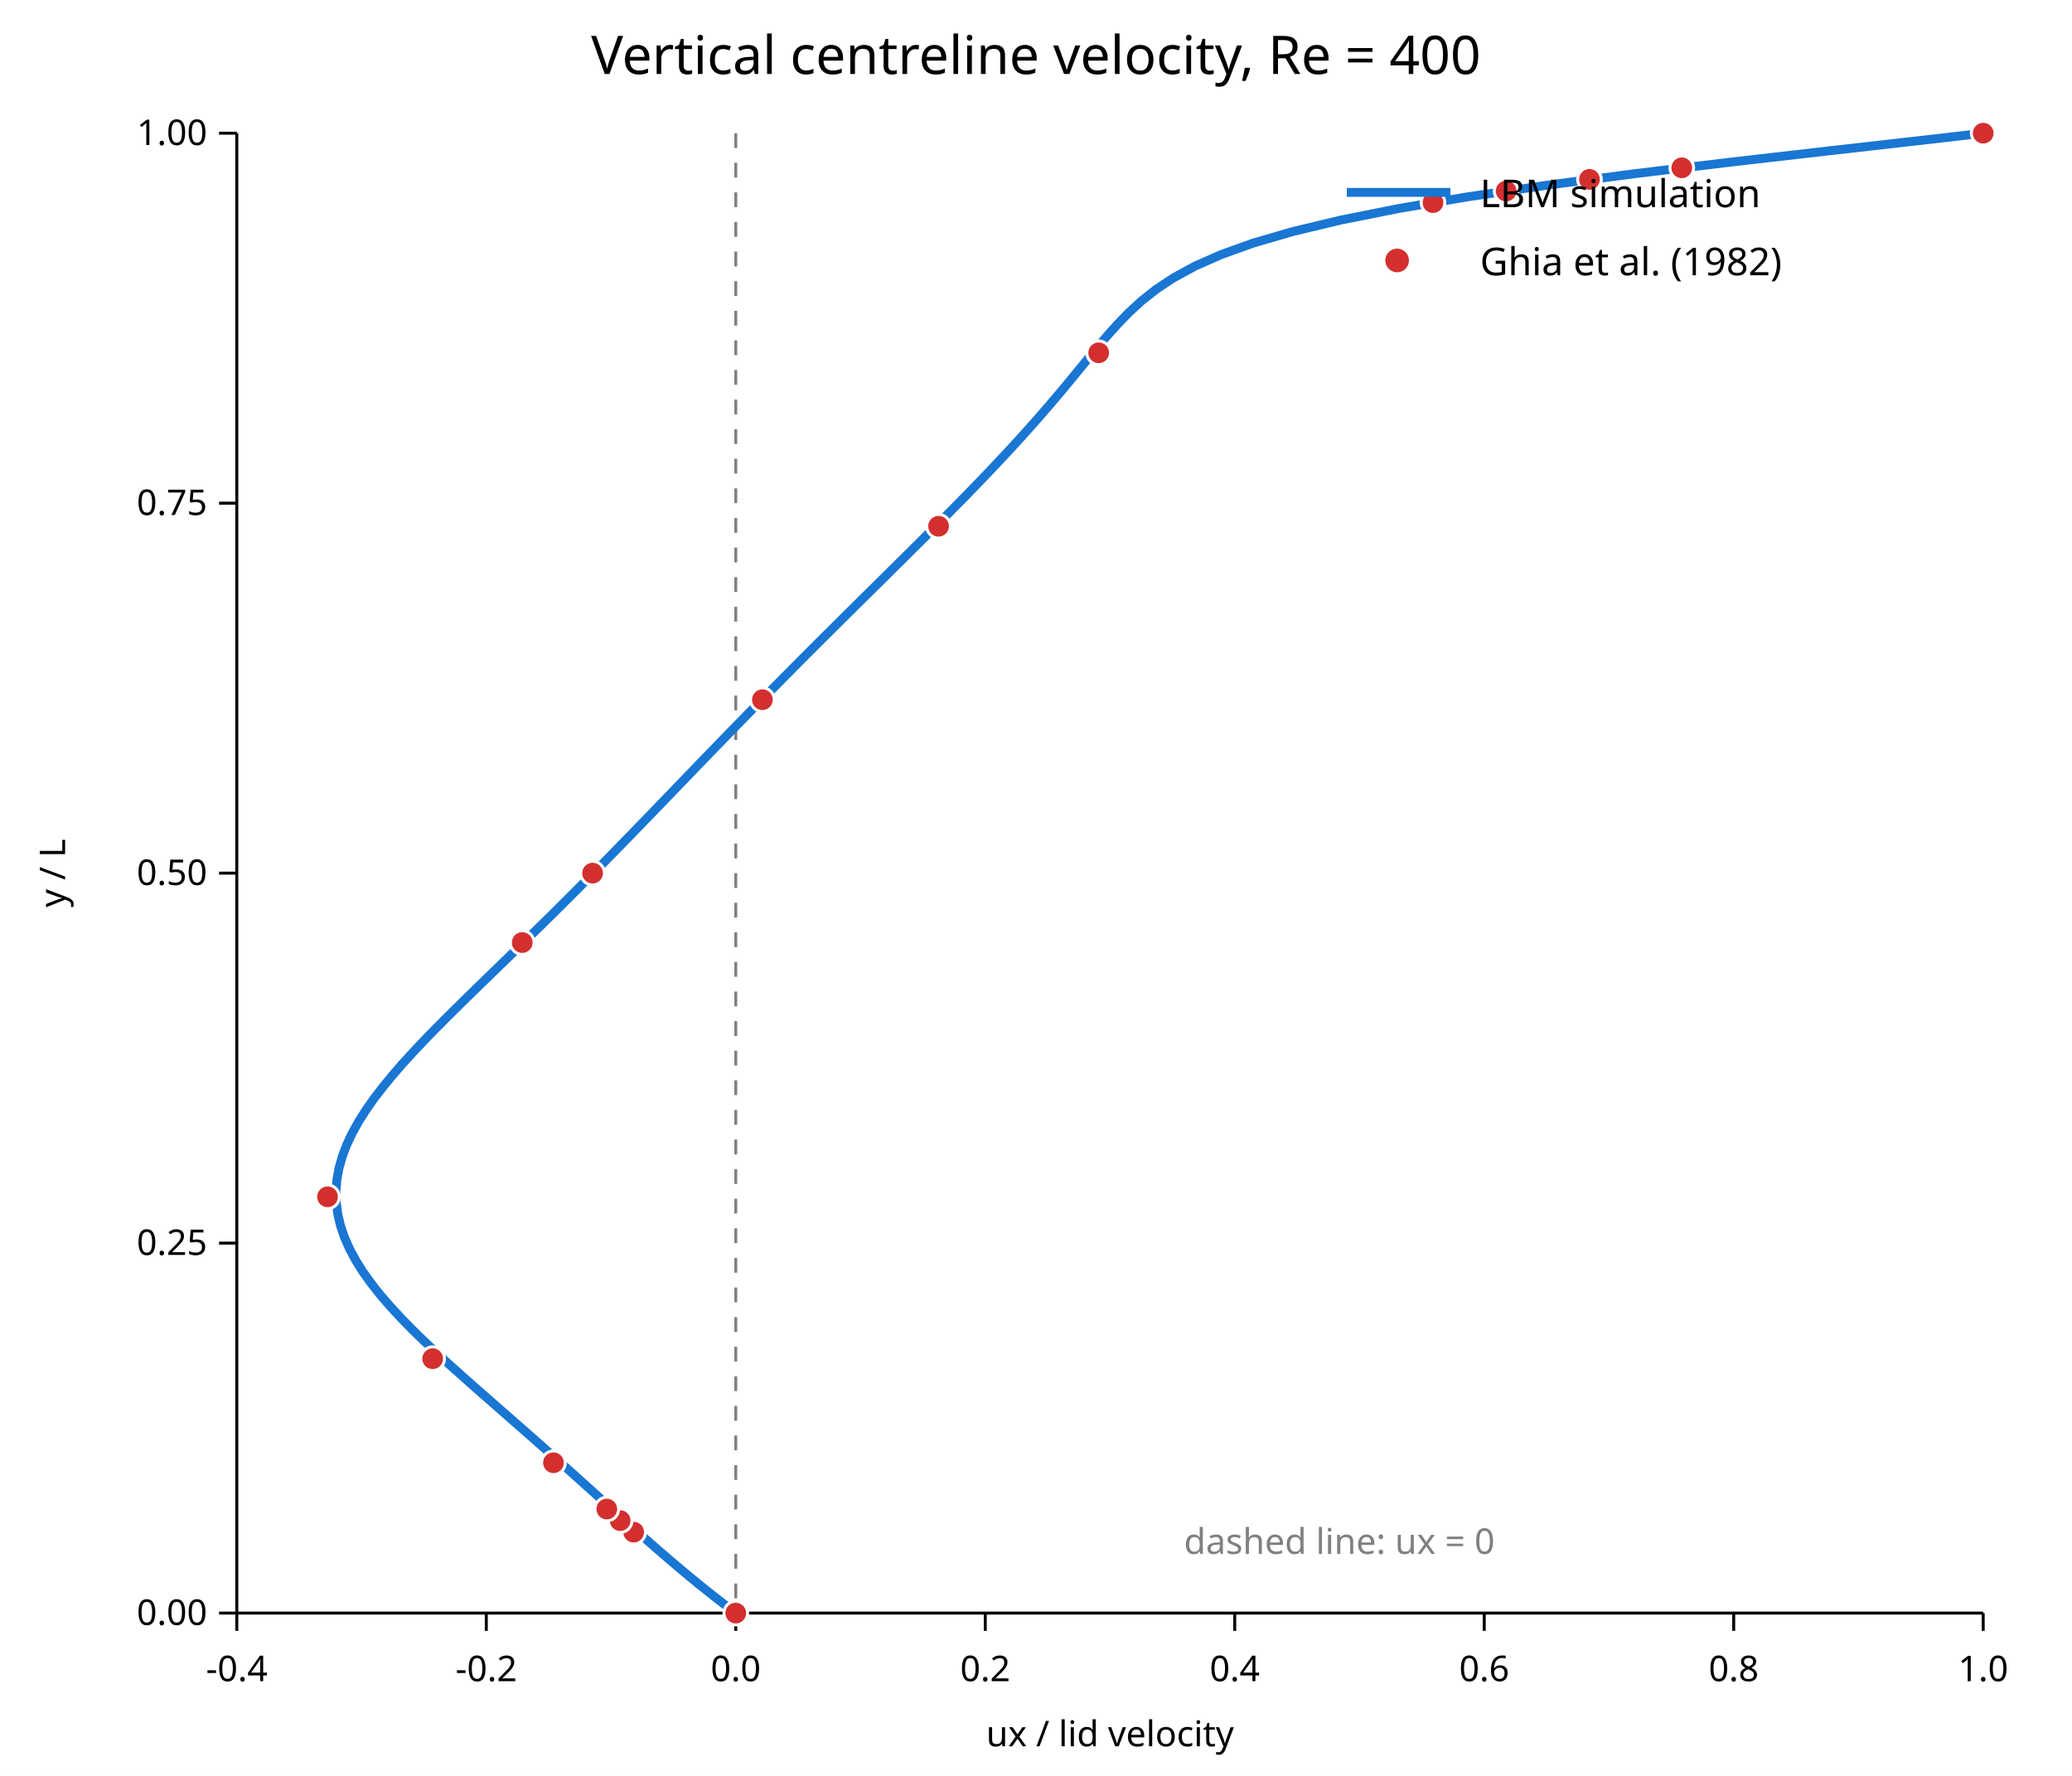
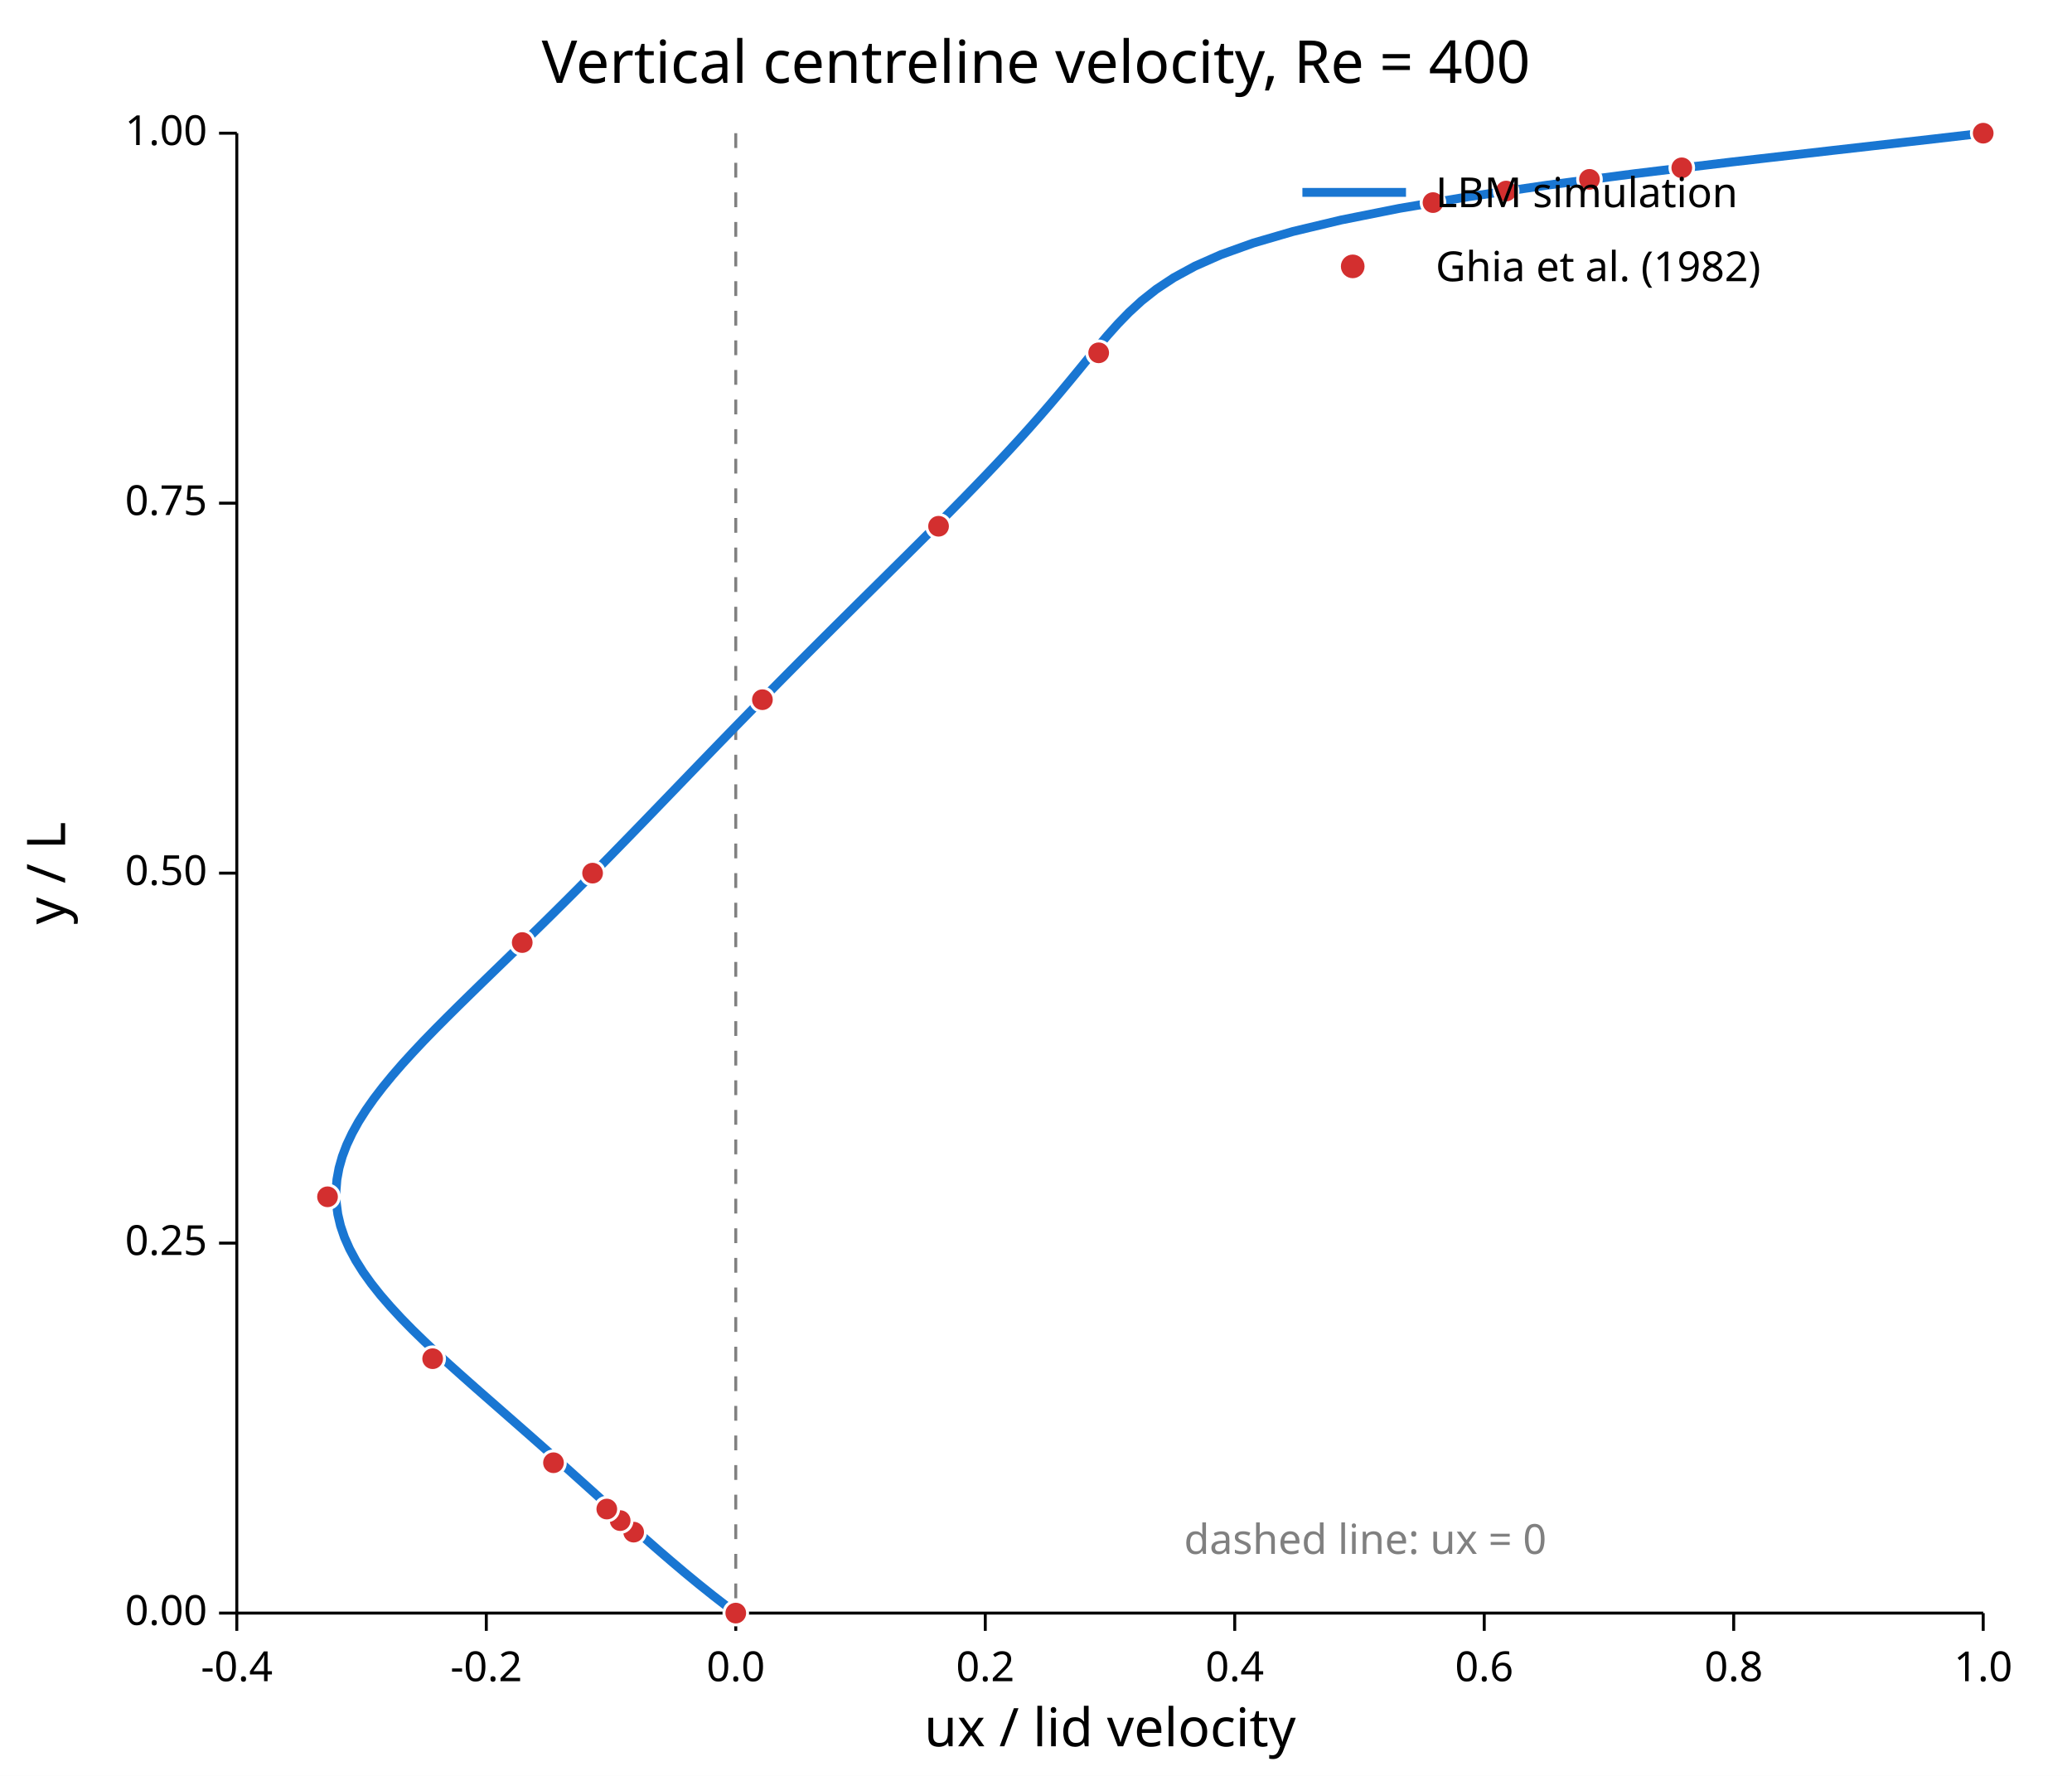
<svg xmlns="http://www.w3.org/2000/svg" width="700" height="600" viewBox="0 0 700 600">
  <rect width="100%" height="100%" fill="white" />
-   <text x="350.0" y="25" text-anchor="middle" font-family="sans-serif" font-size="18">Vertical centreline velocity, Re = 400</text>
+   <text x="350.0" y="28" text-anchor="middle" font-family="sans-serif" font-size="20">Vertical centreline velocity, Re = 400</text>
  <line x1="80" y1="545" x2="670" y2="545" stroke="black" />
  <line x1="80" y1="45" x2="80" y2="545" stroke="black" />
  <line x1="248.57" y1="45" x2="248.57" y2="545" stroke="gray" stroke-dasharray="5 5" />
  <polyline points="248.57,545.00 246.00,543.05 240.95,539.14 236.06,535.23 231.32,531.33 226.70,527.42 222.17,523.52 217.71,519.61 213.32,515.70 208.96,511.80 204.62,507.89 200.29,503.98 195.95,500.08 191.60,496.17 187.22,492.27 182.82,488.36 178.39,484.45 173.94,480.55 169.48,476.64 165.02,472.73 160.57,468.83 156.16,464.92 151.80,461.02 147.53,457.11 143.38,453.20 139.37,449.30 135.54,445.39 131.93,441.48 128.55,437.58 125.45,433.67 122.66,429.77 120.20,425.86 118.10,421.95 116.37,418.05 115.04,414.14 114.12,410.23 113.61,406.33 113.51,402.42 113.82,398.52 114.54,394.61 115.65,390.70 117.13,386.80 118.97,382.89 121.13,378.98 123.60,375.08 126.35,371.17 129.34,367.27 132.55,363.36 135.94,359.45 139.50,355.55 143.18,351.64 146.98,347.73 150.86,343.83 154.80,339.92 158.78,336.02 162.79,332.11 166.82,328.20 170.84,324.30 174.86,320.39 178.86,316.48 182.85,312.58 186.81,308.67 190.74,304.77 194.65,300.86 198.53,296.95 202.38,293.05 206.22,289.14 210.03,285.23 213.83,281.33 217.62,277.42 221.39,273.52 225.16,269.61 228.93,265.70 232.69,261.80 236.46,257.89 240.24,253.98 244.02,250.08 247.82,246.17 251.63,242.27 255.45,238.36 259.29,234.45 263.14,230.55 267.01,226.64 270.89,222.73 274.79,218.83 278.71,214.92 282.63,211.02 286.57,207.11 290.51,203.20 294.46,199.30 298.41,195.39 302.36,191.48 306.30,187.58 310.23,183.67 314.15,179.77 318.05,175.86 321.91,171.95 325.75,168.05 329.55,164.14 333.31,160.23 337.01,156.33 340.66,152.42 344.25,148.52 347.77,144.61 351.22,140.70 354.60,136.80 357.92,132.89 361.18,128.98 364.39,125.08 367.59,121.17 370.82,117.27 374.13,113.36 377.63,109.45 381.42,105.55 385.68,101.64 390.63,97.73 396.52,93.83 403.70,89.92 412.52,86.02 423.43,82.11 436.85,78.20 453.21,74.30 472.83,70.39 495.95,66.48 522.55,62.58 552.35,58.67 584.75,54.77 618.79,50.86 653.21,46.95 670.00,45.00" fill="none" stroke="#1976d2" stroke-width="3" />
-   <text x="375.0" y="590" text-anchor="middle" font-family="sans-serif">ux / lid velocity</text>
-   <text x="22" y="295.0" text-anchor="middle" transform="rotate(-90 22 295.0)" font-family="sans-serif">y / L</text>
+   <text x="375.0" y="590" text-anchor="middle" font-family="sans-serif" font-size="18">ux / lid velocity</text>
+   <text x="22" y="295.0" text-anchor="middle" transform="rotate(-90 22 295.0)" font-family="sans-serif" font-size="18">y / L</text>
  <line x1="80.00" y1="545" x2="80.00" y2="551" stroke="black" />
-   <text x="80.00" y="568" text-anchor="middle" font-family="sans-serif" font-size="12">-0.4</text>
+   <text x="80.00" y="568" text-anchor="middle" font-family="sans-serif" font-size="14">-0.4</text>
  <line x1="164.29" y1="545" x2="164.29" y2="551" stroke="black" />
-   <text x="164.29" y="568" text-anchor="middle" font-family="sans-serif" font-size="12">-0.2</text>
+   <text x="164.29" y="568" text-anchor="middle" font-family="sans-serif" font-size="14">-0.2</text>
  <line x1="248.57" y1="545" x2="248.57" y2="551" stroke="black" />
-   <text x="248.57" y="568" text-anchor="middle" font-family="sans-serif" font-size="12">0.0</text>
+   <text x="248.57" y="568" text-anchor="middle" font-family="sans-serif" font-size="14">0.0</text>
  <line x1="332.86" y1="545" x2="332.86" y2="551" stroke="black" />
-   <text x="332.86" y="568" text-anchor="middle" font-family="sans-serif" font-size="12">0.2</text>
+   <text x="332.86" y="568" text-anchor="middle" font-family="sans-serif" font-size="14">0.2</text>
  <line x1="417.14" y1="545" x2="417.14" y2="551" stroke="black" />
-   <text x="417.14" y="568" text-anchor="middle" font-family="sans-serif" font-size="12">0.4</text>
+   <text x="417.14" y="568" text-anchor="middle" font-family="sans-serif" font-size="14">0.4</text>
  <line x1="501.43" y1="545" x2="501.43" y2="551" stroke="black" />
-   <text x="501.43" y="568" text-anchor="middle" font-family="sans-serif" font-size="12">0.6</text>
+   <text x="501.43" y="568" text-anchor="middle" font-family="sans-serif" font-size="14">0.6</text>
  <line x1="585.71" y1="545" x2="585.71" y2="551" stroke="black" />
-   <text x="585.71" y="568" text-anchor="middle" font-family="sans-serif" font-size="12">0.8</text>
+   <text x="585.71" y="568" text-anchor="middle" font-family="sans-serif" font-size="14">0.8</text>
  <line x1="670.00" y1="545" x2="670.00" y2="551" stroke="black" />
-   <text x="670.00" y="568" text-anchor="middle" font-family="sans-serif" font-size="12">1.0</text>
+   <text x="670.00" y="568" text-anchor="middle" font-family="sans-serif" font-size="14">1.0</text>
  <line x1="74" y1="545.00" x2="80" y2="545.00" stroke="black" />
-   <text x="70" y="549.00" text-anchor="end" font-family="sans-serif" font-size="12">0.00</text>
+   <text x="70" y="549.00" text-anchor="end" font-family="sans-serif" font-size="14">0.00</text>
  <line x1="74" y1="420.00" x2="80" y2="420.00" stroke="black" />
-   <text x="70" y="424.00" text-anchor="end" font-family="sans-serif" font-size="12">0.25</text>
+   <text x="70" y="424.00" text-anchor="end" font-family="sans-serif" font-size="14">0.25</text>
  <line x1="74" y1="295.00" x2="80" y2="295.00" stroke="black" />
-   <text x="70" y="299.00" text-anchor="end" font-family="sans-serif" font-size="12">0.50</text>
+   <text x="70" y="299.00" text-anchor="end" font-family="sans-serif" font-size="14">0.50</text>
  <line x1="74" y1="170.00" x2="80" y2="170.00" stroke="black" />
-   <text x="70" y="174.00" text-anchor="end" font-family="sans-serif" font-size="12">0.75</text>
+   <text x="70" y="174.00" text-anchor="end" font-family="sans-serif" font-size="14">0.75</text>
  <line x1="74" y1="45.00" x2="80" y2="45.00" stroke="black" />
-   <text x="70" y="49.00" text-anchor="end" font-family="sans-serif" font-size="12">1.00</text>
+   <text x="70" y="49.00" text-anchor="end" font-family="sans-serif" font-size="14">1.00</text>
  <circle cx="248.57" cy="545.00" r="4" fill="#d32f2f" stroke="white" stroke-width="1" />
  <circle cx="214.07" cy="517.65" r="4" fill="#d32f2f" stroke="white" stroke-width="1" />
  <circle cx="209.52" cy="513.75" r="4" fill="#d32f2f" stroke="white" stroke-width="1" />
  <circle cx="205.00" cy="509.85" r="4" fill="#d32f2f" stroke="white" stroke-width="1" />
  <circle cx="186.99" cy="494.20" r="4" fill="#d32f2f" stroke="white" stroke-width="1" />
  <circle cx="146.17" cy="459.05" r="4" fill="#d32f2f" stroke="white" stroke-width="1" />
  <circle cx="110.65" cy="404.35" r="4" fill="#d32f2f" stroke="white" stroke-width="1" />
  <circle cx="176.43" cy="318.45" r="4" fill="#d32f2f" stroke="white" stroke-width="1" />
  <circle cx="200.20" cy="295.00" r="4" fill="#d32f2f" stroke="white" stroke-width="1" />
  <circle cx="257.57" cy="236.40" r="4" fill="#d32f2f" stroke="white" stroke-width="1" />
  <circle cx="317.08" cy="177.80" r="4" fill="#d32f2f" stroke="white" stroke-width="1" />
  <circle cx="371.18" cy="119.20" r="4" fill="#d32f2f" stroke="white" stroke-width="1" />
  <circle cx="484.12" cy="68.45" r="4" fill="#d32f2f" stroke="white" stroke-width="1" />
  <circle cx="508.83" cy="64.55" r="4" fill="#d32f2f" stroke="white" stroke-width="1" />
  <circle cx="536.99" cy="60.60" r="4" fill="#d32f2f" stroke="white" stroke-width="1" />
  <circle cx="568.17" cy="56.70" r="4" fill="#d32f2f" stroke="white" stroke-width="1" />
  <circle cx="670.00" cy="45.00" r="4" fill="#d32f2f" stroke="white" stroke-width="1" />
-   <line x1="455" y1="65" x2="490" y2="65" stroke="#1976d2" stroke-width="3" />
-   <text x="500" y="70" font-family="sans-serif" font-size="13">LBM simulation</text>
-   <circle cx="472" cy="88" r="4" fill="#d32f2f" />
-   <text x="500" y="93" font-family="sans-serif" font-size="13">Ghia et al. (1982)</text>
-   <text x="400" y="525" font-family="sans-serif" font-size="12" fill="gray">dashed line: ux = 0</text>
+   <line x1="440" y1="65" x2="475" y2="65" stroke="#1976d2" stroke-width="3" />
+   <text x="485" y="70" font-family="sans-serif" font-size="14">LBM simulation</text>
+   <circle cx="457" cy="90" r="4" fill="#d32f2f" />
+   <text x="485" y="95" font-family="sans-serif" font-size="14">Ghia et al. (1982)</text>
+   <text x="400" y="525" font-family="sans-serif" font-size="14" fill="gray">dashed line: ux = 0</text>
</svg>
